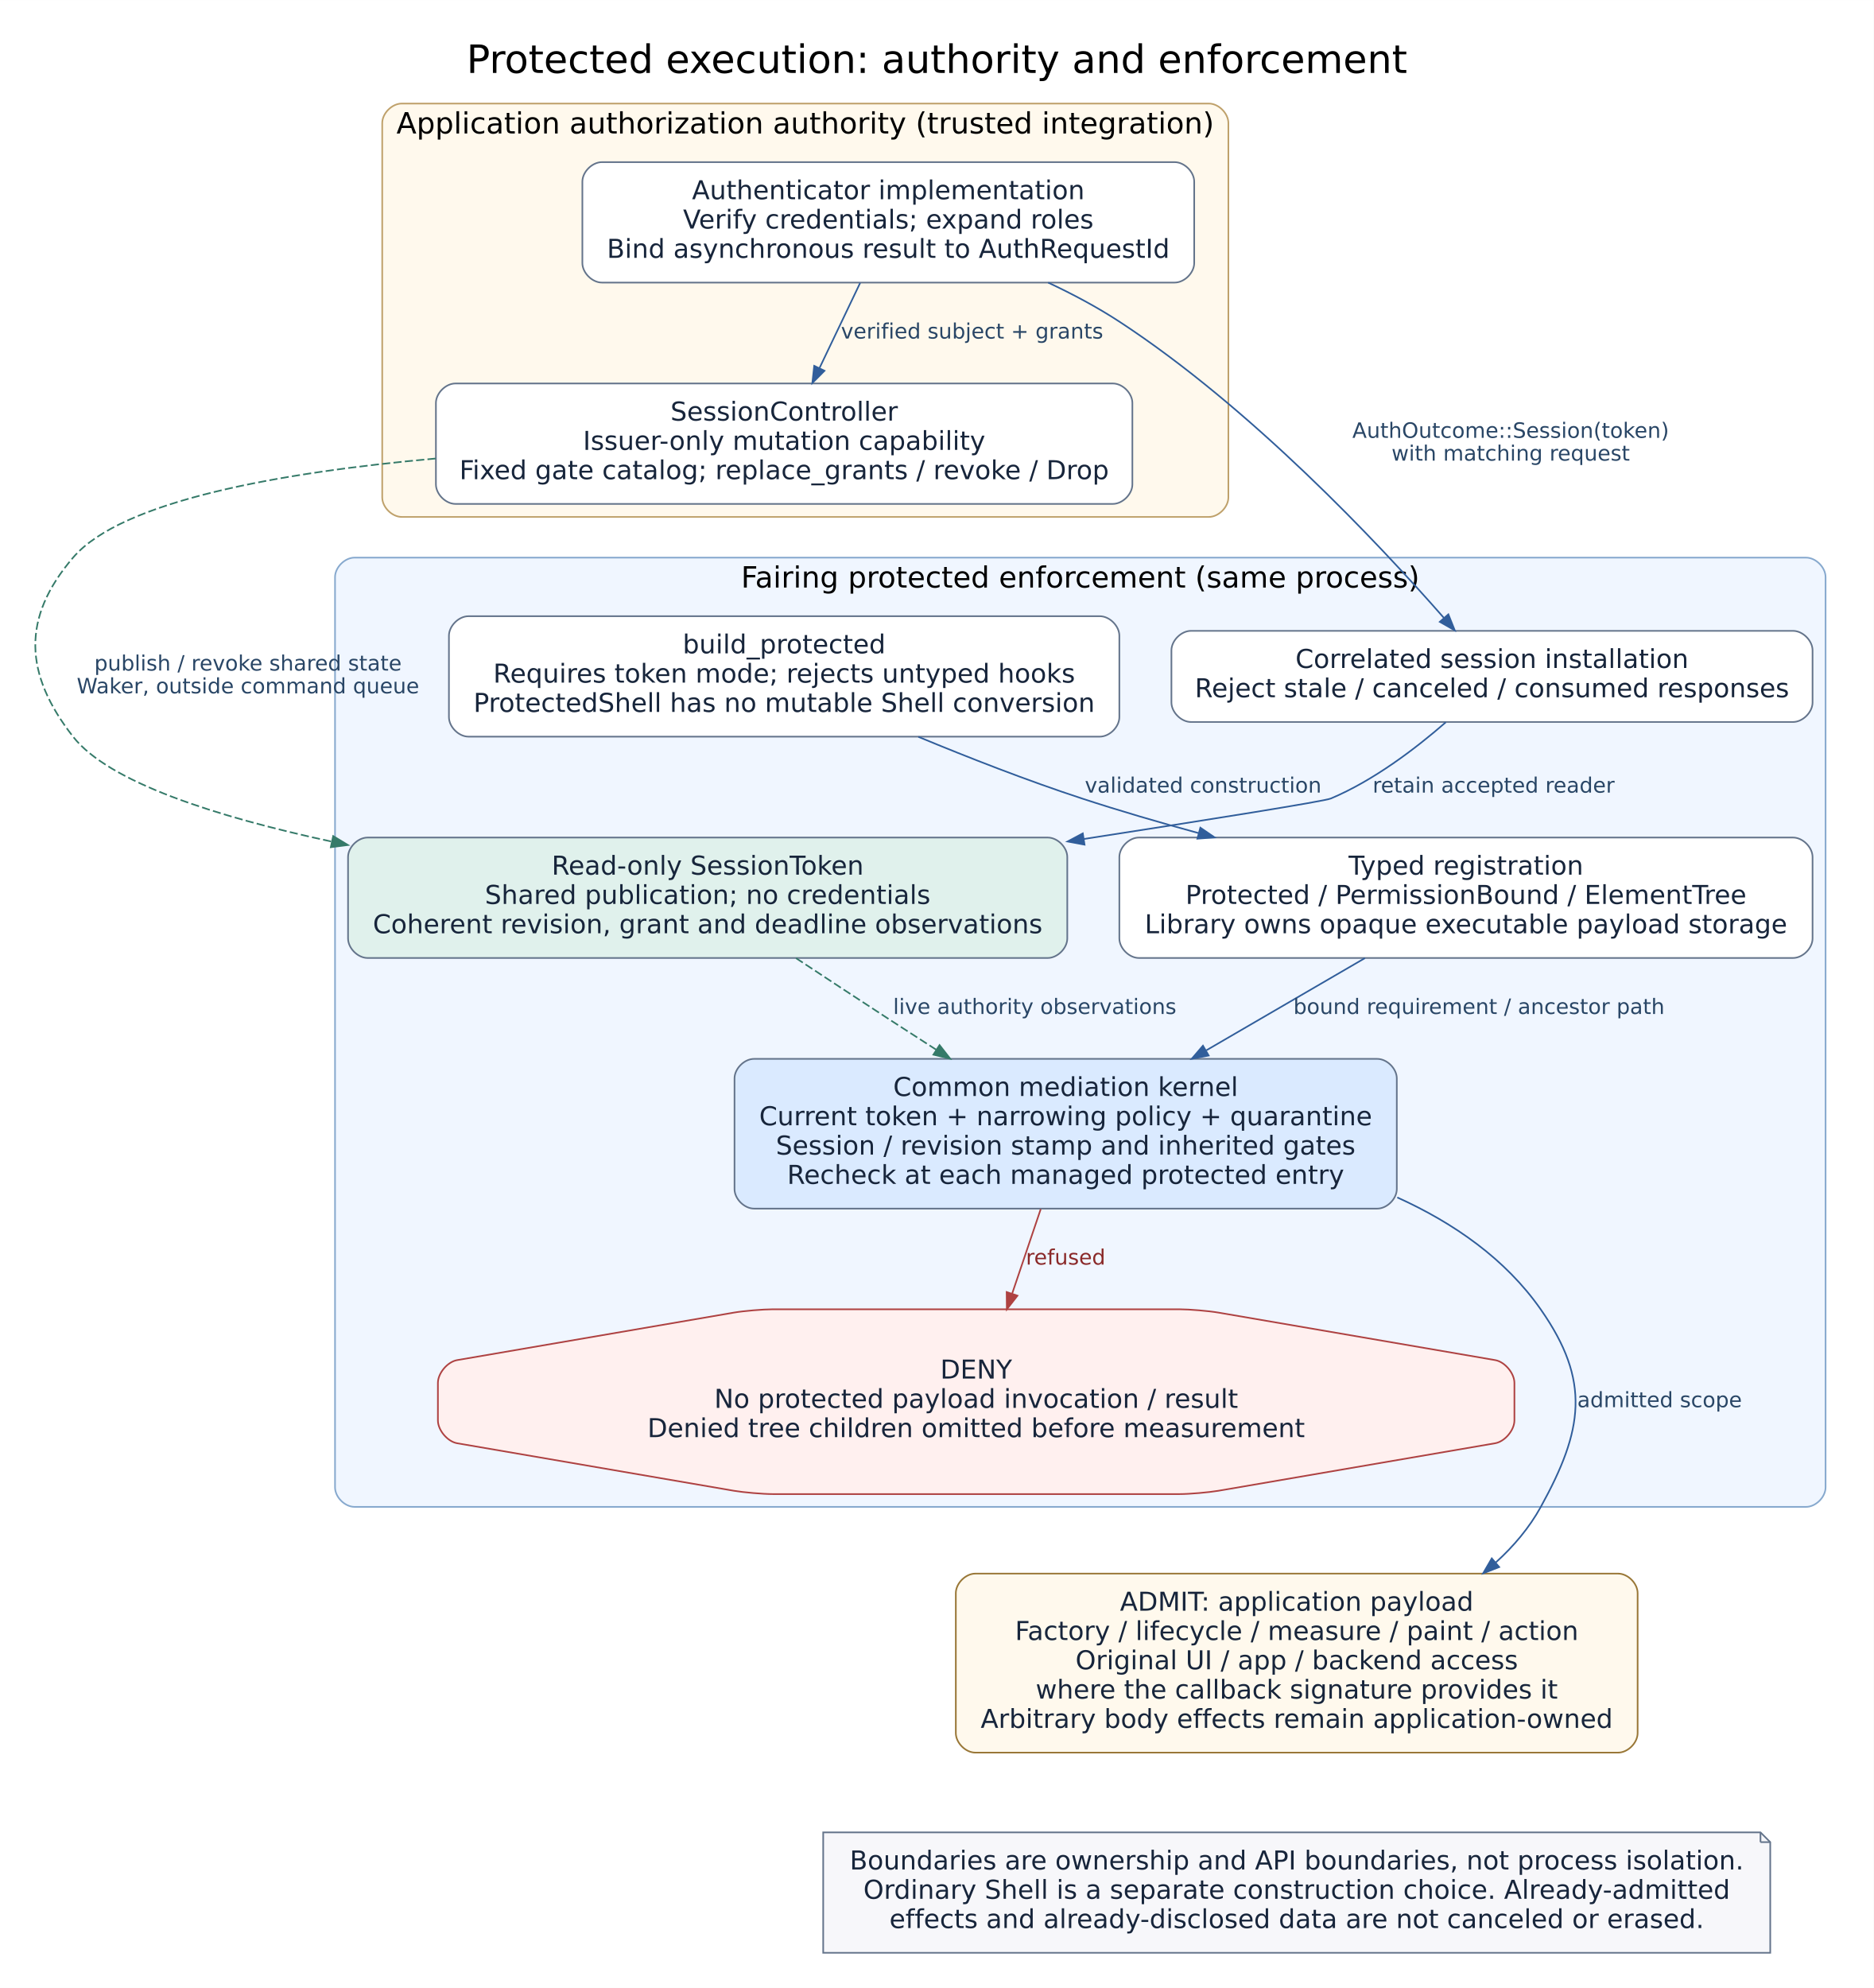
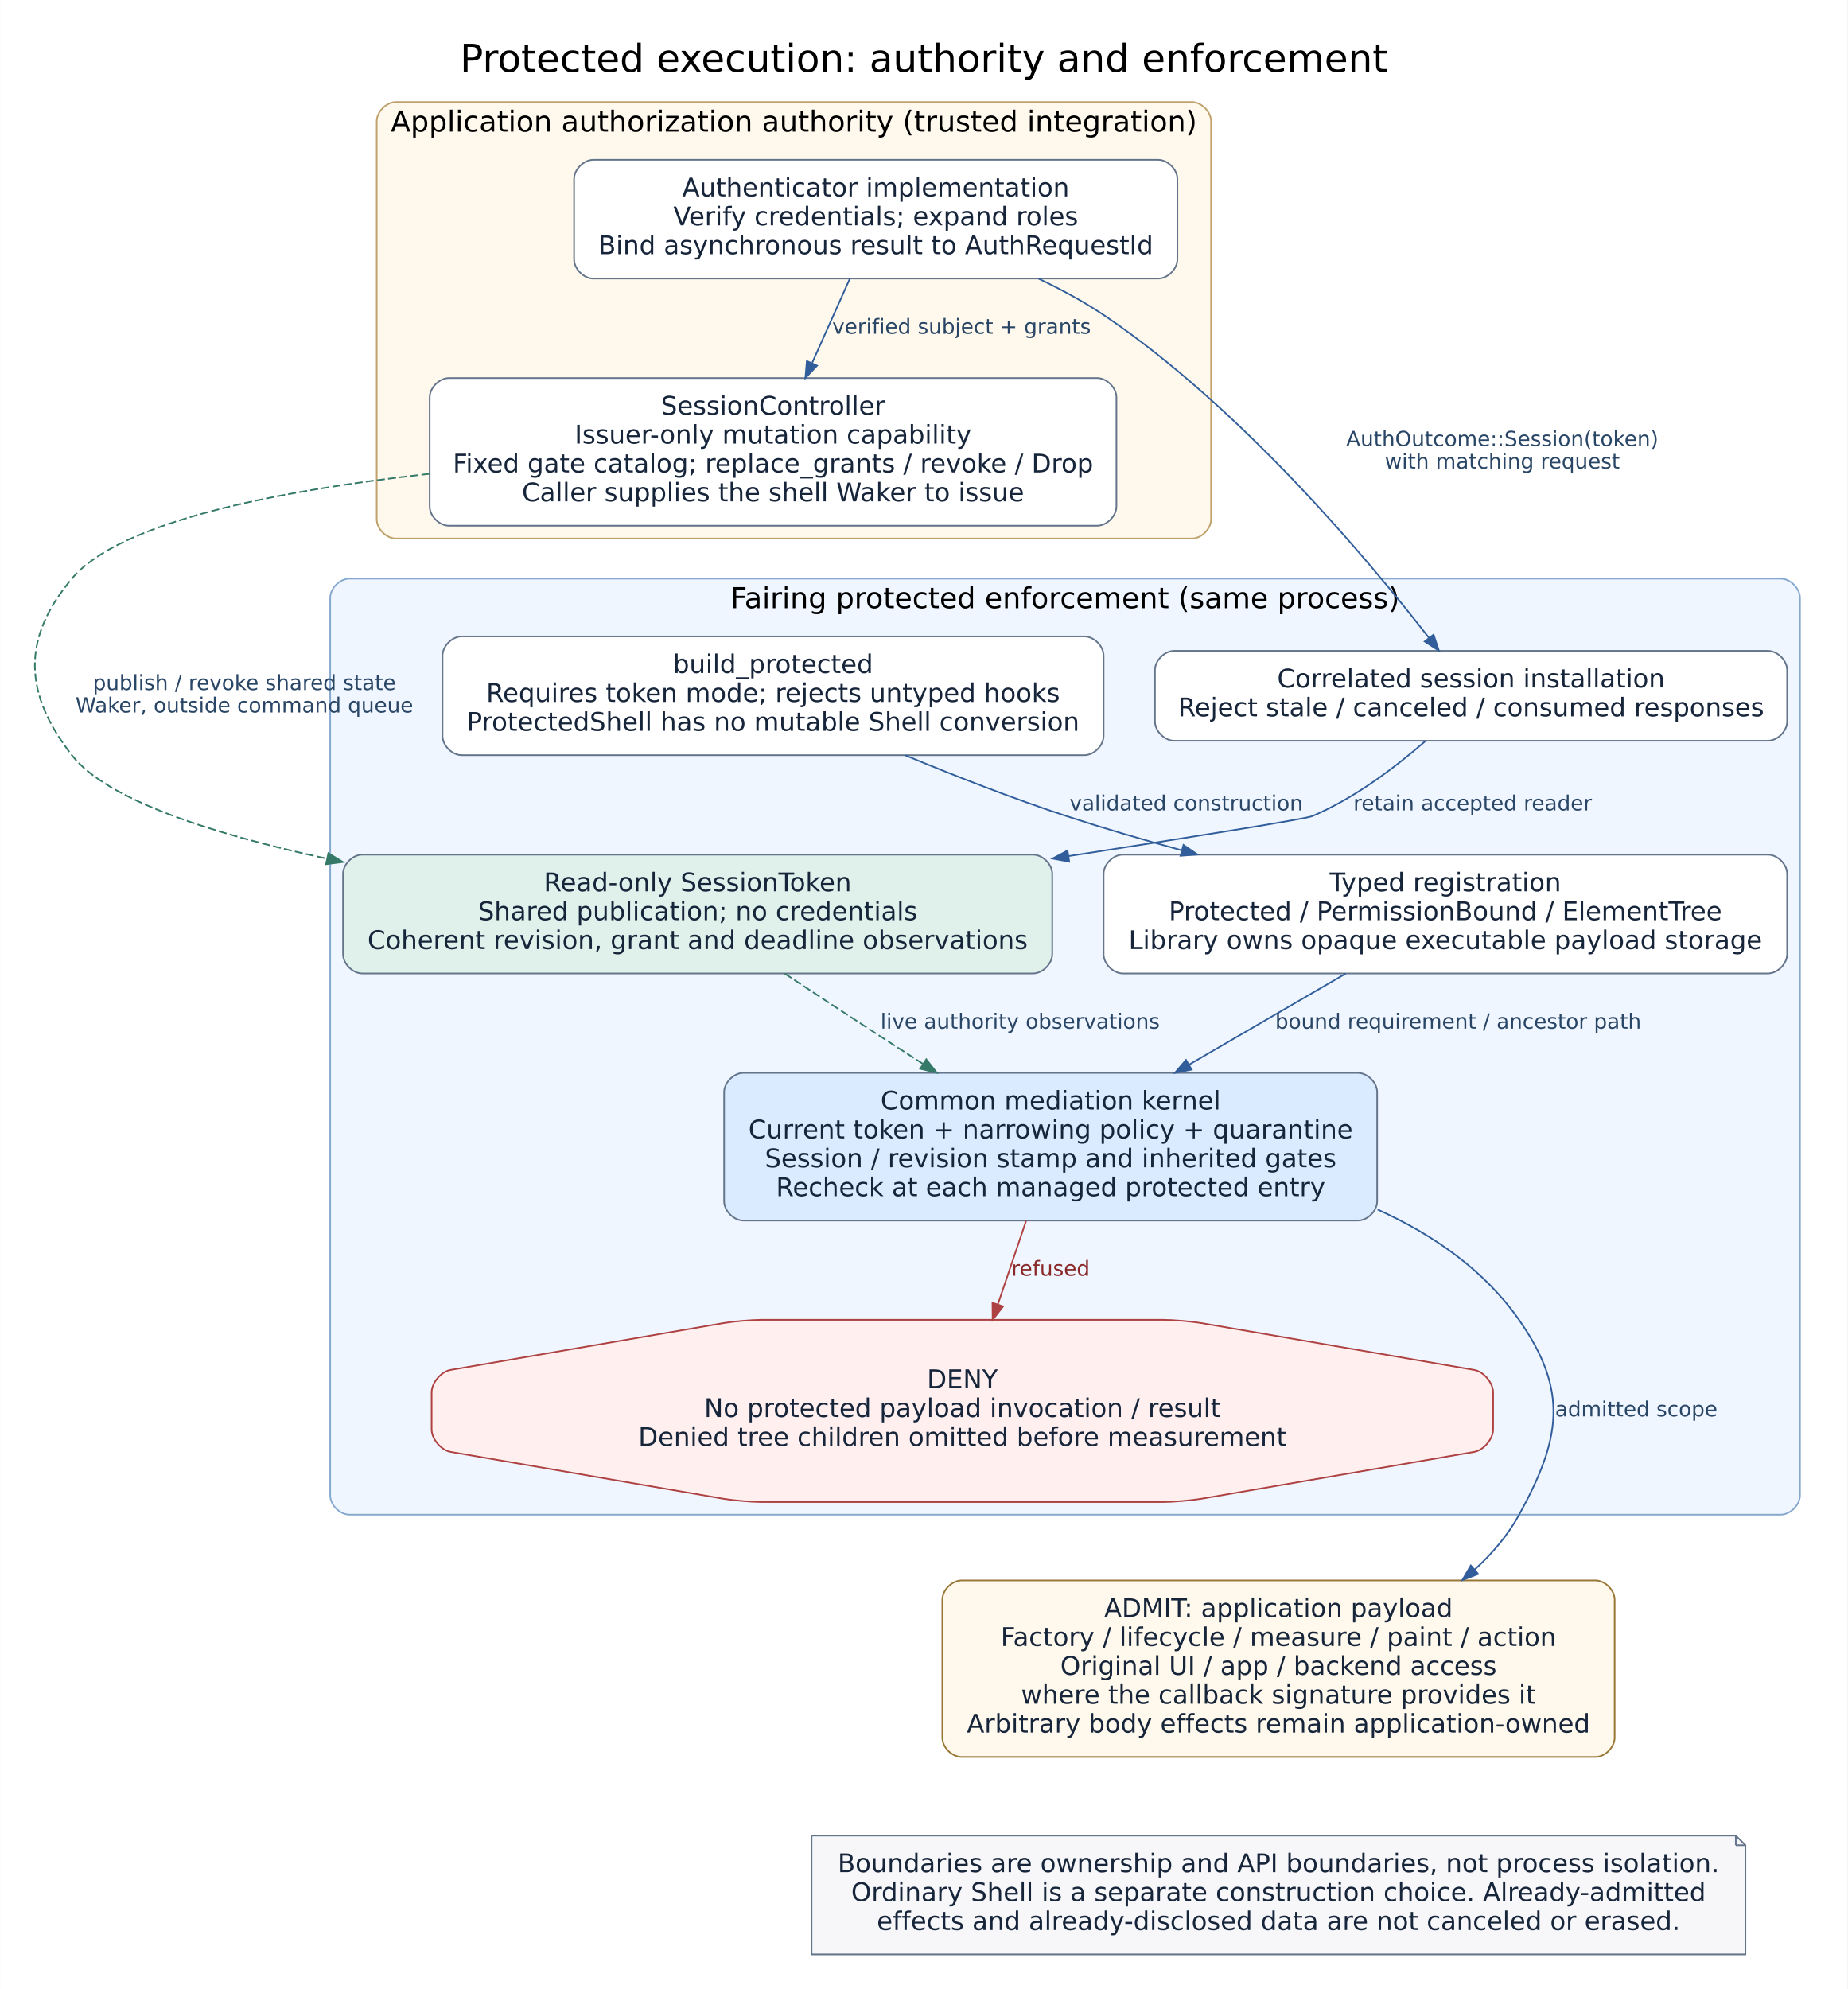
- <svg xmlns="http://www.w3.org/2000/svg" width="1151pt" height="1221pt" viewBox="0.00 0.00 1151.49 1221.47" role="img" aria-labelledby="diagram-title diagram-description">
-   <g id="graph0" class="graph" transform="scale(1 1) rotate(0) translate(21.6 1199.87)">
-     <polygon fill="white" stroke="transparent" points="-21.6,21.6 -21.6,-1199.87 1129.89,-1199.87 1129.89,21.6 -21.6,21.6" />
-     <text text-anchor="middle" x="554.14" y="-1155.07" font-family="DejaVu Sans, Arial, sans-serif" font-size="24.00">Protected execution: authority and enforcement</text>
+ <svg xmlns="http://www.w3.org/2000/svg" width="1151pt" height="1239pt" viewBox="0.00 0.00 1151.33 1239.47" role="img" aria-labelledby="diagram-title diagram-description">
+   <g id="graph0" class="graph" transform="scale(1 1) rotate(0) translate(21.6 1217.87)">
+     <polygon fill="white" stroke="transparent" points="-21.6,21.6 -21.6,-1217.87 1129.73,-1217.87 1129.73,21.6 -21.6,21.6" />
+     <text text-anchor="middle" x="554.06" y="-1173.07" font-family="DejaVu Sans, Arial, sans-serif" font-size="24.00">Protected execution: authority and enforcement</text>
    <g id="clust1" class="cluster">
-       <path fill="#fff9ed" stroke="#bfa16b" d="M225.29,-882.27C225.29,-882.27 721.29,-882.27 721.29,-882.27 727.29,-882.27 733.29,-888.27 733.29,-894.27 733.29,-894.27 733.29,-1124.27 733.29,-1124.27 733.29,-1130.27 727.29,-1136.27 721.29,-1136.27 721.29,-1136.27 225.29,-1136.27 225.29,-1136.27 219.29,-1136.27 213.29,-1130.27 213.29,-1124.27 213.29,-1124.27 213.29,-894.27 213.29,-894.27 213.29,-888.27 219.29,-882.27 225.29,-882.27" />
-       <text text-anchor="middle" x="473.29" y="-1117.87" font-family="DejaVu Sans, Arial, sans-serif" font-size="18.00">Application authorization authority (trusted integration)</text>
+       <path fill="#fff9ed" stroke="#bfa16b" d="M225.13,-882.27C225.13,-882.27 721.13,-882.27 721.13,-882.27 727.13,-882.27 733.13,-888.27 733.13,-894.27 733.13,-894.27 733.13,-1142.27 733.13,-1142.27 733.13,-1148.27 727.13,-1154.27 721.13,-1154.27 721.13,-1154.27 225.13,-1154.27 225.13,-1154.27 219.13,-1154.27 213.13,-1148.27 213.13,-1142.27 213.13,-1142.27 213.13,-894.27 213.13,-894.27 213.13,-888.27 219.13,-882.27 225.13,-882.27" />
+       <text text-anchor="middle" x="473.13" y="-1135.87" font-family="DejaVu Sans, Arial, sans-serif" font-size="18.00">Application authorization authority (trusted integration)</text>
    </g>
    <g id="clust2" class="cluster">
-       <path fill="#f0f6ff" stroke="#87a9ce" d="M196.29,-274C196.29,-274 1088.29,-274 1088.29,-274 1094.29,-274 1100.29,-280 1100.29,-286 1100.29,-286 1100.29,-845.27 1100.29,-845.27 1100.29,-851.27 1094.29,-857.27 1088.29,-857.27 1088.29,-857.27 196.29,-857.27 196.29,-857.27 190.29,-857.27 184.29,-851.27 184.29,-845.27 184.29,-845.27 184.29,-286 184.29,-286 184.29,-280 190.29,-274 196.29,-274" />
-       <text text-anchor="middle" x="642.29" y="-838.87" font-family="DejaVu Sans, Arial, sans-serif" font-size="18.00">Fairing protected enforcement (same process)</text>
+       <path fill="#f0f6ff" stroke="#87a9ce" d="M196.13,-274C196.13,-274 1088.13,-274 1088.13,-274 1094.13,-274 1100.13,-280 1100.13,-286 1100.13,-286 1100.13,-845.27 1100.13,-845.27 1100.13,-851.27 1094.13,-857.27 1088.13,-857.27 1088.13,-857.27 196.13,-857.27 196.13,-857.27 190.13,-857.27 184.13,-851.27 184.13,-845.27 184.13,-845.27 184.13,-286 184.13,-286 184.13,-280 190.13,-274 196.13,-274" />
+       <text text-anchor="middle" x="642.13" y="-838.87" font-family="DejaVu Sans, Arial, sans-serif" font-size="18.00">Fairing protected enforcement (same process)</text>
    </g>
    <g id="node1" class="node">
-       <path fill="#ffffff" stroke="#64748b" d="M700.29,-1100.27C700.29,-1100.27 348.29,-1100.27 348.29,-1100.27 342.29,-1100.27 336.29,-1094.27 336.29,-1088.27 336.29,-1088.27 336.29,-1038.27 336.29,-1038.27 336.29,-1032.27 342.29,-1026.27 348.29,-1026.27 348.29,-1026.27 700.29,-1026.27 700.29,-1026.27 706.29,-1026.27 712.29,-1032.27 712.29,-1038.27 712.29,-1038.27 712.29,-1088.27 712.29,-1088.27 712.29,-1094.27 706.29,-1100.27 700.29,-1100.27" />
-       <text text-anchor="middle" x="524.29" y="-1077.47" font-family="DejaVu Sans, Arial, sans-serif" font-size="16.00" fill="#17253b">Authenticator implementation</text>
-       <text text-anchor="middle" x="524.29" y="-1059.47" font-family="DejaVu Sans, Arial, sans-serif" font-size="16.00" fill="#17253b">Verify credentials; expand roles</text>
-       <text text-anchor="middle" x="524.29" y="-1041.47" font-family="DejaVu Sans, Arial, sans-serif" font-size="16.00" fill="#17253b">Bind asynchronous result to AuthRequestId</text>
+       <path fill="#ffffff" stroke="#64748b" d="M700.13,-1118.27C700.13,-1118.27 348.13,-1118.27 348.13,-1118.27 342.13,-1118.27 336.13,-1112.27 336.13,-1106.27 336.13,-1106.27 336.13,-1056.27 336.13,-1056.27 336.13,-1050.27 342.13,-1044.27 348.13,-1044.27 348.13,-1044.27 700.13,-1044.27 700.13,-1044.27 706.13,-1044.27 712.13,-1050.27 712.13,-1056.27 712.13,-1056.27 712.13,-1106.27 712.13,-1106.27 712.13,-1112.27 706.13,-1118.27 700.13,-1118.27" />
+       <text text-anchor="middle" x="524.13" y="-1095.47" font-family="DejaVu Sans, Arial, sans-serif" font-size="16.00" fill="#17253b">Authenticator implementation</text>
+       <text text-anchor="middle" x="524.13" y="-1077.47" font-family="DejaVu Sans, Arial, sans-serif" font-size="16.00" fill="#17253b">Verify credentials; expand roles</text>
+       <text text-anchor="middle" x="524.13" y="-1059.47" font-family="DejaVu Sans, Arial, sans-serif" font-size="16.00" fill="#17253b">Bind asynchronous result to AuthRequestId</text>
    </g>
    <g id="node2" class="node">
-       <path fill="#ffffff" stroke="#64748b" d="M662.29,-964.27C662.29,-964.27 258.29,-964.27 258.29,-964.27 252.29,-964.27 246.29,-958.27 246.29,-952.27 246.29,-952.27 246.29,-902.27 246.29,-902.27 246.29,-896.27 252.29,-890.27 258.29,-890.27 258.29,-890.27 662.29,-890.27 662.29,-890.27 668.29,-890.27 674.29,-896.27 674.29,-902.27 674.29,-902.27 674.29,-952.27 674.29,-952.27 674.29,-958.27 668.29,-964.27 662.29,-964.27" />
-       <text text-anchor="middle" x="460.29" y="-941.47" font-family="DejaVu Sans, Arial, sans-serif" font-size="16.00" fill="#17253b">SessionController</text>
-       <text text-anchor="middle" x="460.29" y="-923.47" font-family="DejaVu Sans, Arial, sans-serif" font-size="16.00" fill="#17253b">Issuer-only mutation capability</text>
-       <text text-anchor="middle" x="460.29" y="-905.47" font-family="DejaVu Sans, Arial, sans-serif" font-size="16.00" fill="#17253b">Fixed gate catalog; replace_grants / revoke / Drop</text>
+       <path fill="#ffffff" stroke="#64748b" d="M662.13,-982.27C662.13,-982.27 258.13,-982.27 258.13,-982.27 252.13,-982.27 246.13,-976.27 246.13,-970.27 246.13,-970.27 246.13,-902.27 246.13,-902.27 246.13,-896.27 252.13,-890.27 258.13,-890.27 258.13,-890.27 662.13,-890.27 662.13,-890.27 668.13,-890.27 674.13,-896.27 674.13,-902.27 674.13,-902.27 674.13,-970.27 674.13,-970.27 674.13,-976.27 668.13,-982.27 662.13,-982.27" />
+       <text text-anchor="middle" x="460.13" y="-959.47" font-family="DejaVu Sans, Arial, sans-serif" font-size="16.00" fill="#17253b">SessionController</text>
+       <text text-anchor="middle" x="460.13" y="-941.47" font-family="DejaVu Sans, Arial, sans-serif" font-size="16.00" fill="#17253b">Issuer-only mutation capability</text>
+       <text text-anchor="middle" x="460.13" y="-923.47" font-family="DejaVu Sans, Arial, sans-serif" font-size="16.00" fill="#17253b">Fixed gate catalog; replace_grants / revoke / Drop</text>
+       <text text-anchor="middle" x="460.13" y="-905.47" font-family="DejaVu Sans, Arial, sans-serif" font-size="16.00" fill="#17253b">Caller supplies the shell Waker to issue</text>
    </g>
    <g id="edge1" class="edge">
-       <path fill="none" stroke="#315e9b" d="M506.97,-1026.01C499.29,-1009.92 490.16,-990.82 482.03,-973.78" />
-       <polygon fill="#315e9b" stroke="#315e9b" points="485.09,-972.08 477.62,-964.57 478.77,-975.1 485.09,-972.08" />
-       <text text-anchor="middle" x="575.79" y="-991.87" font-family="DejaVu Sans, Arial, sans-serif" font-size="13.00" fill="#294666">verified subject + grants</text>
+       <path fill="none" stroke="#315e9b" d="M507.98,-1044.19C500.88,-1028.34 492.4,-1009.39 484.56,-991.87" />
+       <polygon fill="#315e9b" stroke="#315e9b" points="487.57,-990.02 480.29,-982.32 481.18,-992.88 487.57,-990.02" />
+       <text text-anchor="middle" x="577.63" y="-1009.87" font-family="DejaVu Sans, Arial, sans-serif" font-size="13.00" fill="#294666">verified subject + grants</text>
    </g>
    <g id="node6" class="node">
-       <path fill="#ffffff" stroke="#64748b" d="M1080.29,-812.27C1080.29,-812.27 710.29,-812.27 710.29,-812.27 704.29,-812.27 698.29,-806.27 698.29,-800.27 698.29,-800.27 698.29,-768.27 698.29,-768.27 698.29,-762.27 704.29,-756.27 710.29,-756.27 710.29,-756.27 1080.29,-756.27 1080.29,-756.27 1086.29,-756.27 1092.29,-762.27 1092.29,-768.27 1092.29,-768.27 1092.29,-800.27 1092.29,-800.27 1092.29,-806.27 1086.29,-812.27 1080.29,-812.27" />
-       <text text-anchor="middle" x="895.29" y="-789.47" font-family="DejaVu Sans, Arial, sans-serif" font-size="16.00" fill="#17253b">Correlated session installation</text>
-       <text text-anchor="middle" x="895.29" y="-771.47" font-family="DejaVu Sans, Arial, sans-serif" font-size="16.00" fill="#17253b">Reject stale / canceled / consumed responses</text>
+       <path fill="#ffffff" stroke="#64748b" d="M1080.13,-812.27C1080.13,-812.27 710.13,-812.27 710.13,-812.27 704.13,-812.27 698.13,-806.27 698.13,-800.27 698.13,-800.27 698.13,-768.27 698.13,-768.27 698.13,-762.27 704.13,-756.27 710.13,-756.27 710.13,-756.27 1080.13,-756.27 1080.13,-756.27 1086.13,-756.27 1092.13,-762.27 1092.13,-768.27 1092.13,-768.27 1092.13,-800.27 1092.13,-800.27 1092.13,-806.27 1086.13,-812.27 1080.13,-812.27" />
+       <text text-anchor="middle" x="895.13" y="-789.47" font-family="DejaVu Sans, Arial, sans-serif" font-size="16.00" fill="#17253b">Correlated session installation</text>
+       <text text-anchor="middle" x="895.13" y="-771.47" font-family="DejaVu Sans, Arial, sans-serif" font-size="16.00" fill="#17253b">Reject stale / canceled / consumed responses</text>
    </g>
    <g id="edge9" class="edge">
-       <path fill="none" stroke="#315e9b" d="M622.54,-1026.25C637.66,-1019.16 652.74,-1011.14 666.29,-1002.27 746.89,-949.57 824.8,-866.9 865.69,-820.28" />
-       <polygon fill="#315e9b" stroke="#315e9b" points="868.48,-822.41 872.41,-812.57 863.21,-817.81 868.48,-822.41" />
-       <text text-anchor="middle" x="906.79" y="-930.87" font-family="DejaVu Sans, Arial, sans-serif" font-size="13.00" fill="#294666">AuthOutcome::Session(token)</text>
-       <text text-anchor="middle" x="906.79" y="-916.87" font-family="DejaVu Sans, Arial, sans-serif" font-size="13.00" fill="#294666">with matching request</text>
+       <path fill="none" stroke="#315e9b" d="M625.64,-1044.19C640.41,-1037.19 655.04,-1029.2 668.13,-1020.27 752.24,-962.89 830,-870.43 868.97,-820.31" />
+       <polygon fill="#315e9b" stroke="#315e9b" points="871.77,-822.4 875.11,-812.34 866.23,-818.13 871.77,-822.4" />
+       <text text-anchor="middle" x="914.63" y="-939.87" font-family="DejaVu Sans, Arial, sans-serif" font-size="13.00" fill="#294666">AuthOutcome::Session(token)</text>
+       <text text-anchor="middle" x="914.63" y="-925.87" font-family="DejaVu Sans, Arial, sans-serif" font-size="13.00" fill="#294666">with matching request</text>
    </g>
    <g id="node3" class="node">
-       <path fill="#ffffff" stroke="#64748b" d="M654.29,-821.27C654.29,-821.27 266.29,-821.27 266.29,-821.27 260.29,-821.27 254.29,-815.27 254.29,-809.27 254.29,-809.27 254.29,-759.27 254.29,-759.27 254.29,-753.27 260.29,-747.27 266.29,-747.27 266.29,-747.27 654.29,-747.27 654.29,-747.27 660.29,-747.27 666.29,-753.27 666.29,-759.27 666.29,-759.27 666.29,-809.27 666.29,-809.27 666.29,-815.27 660.29,-821.27 654.29,-821.27" />
-       <text text-anchor="middle" x="460.29" y="-798.47" font-family="DejaVu Sans, Arial, sans-serif" font-size="16.00" fill="#17253b">build_protected</text>
-       <text text-anchor="middle" x="460.29" y="-780.47" font-family="DejaVu Sans, Arial, sans-serif" font-size="16.00" fill="#17253b">Requires token mode; rejects untyped hooks</text>
-       <text text-anchor="middle" x="460.29" y="-762.47" font-family="DejaVu Sans, Arial, sans-serif" font-size="16.00" fill="#17253b">ProtectedShell has no mutable Shell conversion</text>
+       <path fill="#ffffff" stroke="#64748b" d="M654.13,-821.27C654.13,-821.27 266.13,-821.27 266.13,-821.27 260.13,-821.27 254.13,-815.27 254.13,-809.27 254.13,-809.27 254.13,-759.27 254.13,-759.27 254.13,-753.27 260.13,-747.27 266.13,-747.27 266.13,-747.27 654.13,-747.27 654.13,-747.27 660.13,-747.27 666.13,-753.27 666.13,-759.27 666.13,-759.27 666.13,-809.27 666.13,-809.27 666.13,-815.27 660.13,-821.27 654.13,-821.27" />
+       <text text-anchor="middle" x="460.13" y="-798.47" font-family="DejaVu Sans, Arial, sans-serif" font-size="16.00" fill="#17253b">build_protected</text>
+       <text text-anchor="middle" x="460.13" y="-780.47" font-family="DejaVu Sans, Arial, sans-serif" font-size="16.00" fill="#17253b">Requires token mode; rejects untyped hooks</text>
+       <text text-anchor="middle" x="460.13" y="-762.47" font-family="DejaVu Sans, Arial, sans-serif" font-size="16.00" fill="#17253b">ProtectedShell has no mutable Shell conversion</text>
    </g>
    <g id="node5" class="node">
-       <path fill="#e0f1ec" stroke="#64748b" d="M622.29,-685.27C622.29,-685.27 204.29,-685.27 204.29,-685.27 198.29,-685.27 192.29,-679.27 192.29,-673.27 192.29,-673.27 192.29,-623.27 192.29,-623.27 192.29,-617.27 198.29,-611.27 204.29,-611.27 204.29,-611.27 622.29,-611.27 622.29,-611.27 628.29,-611.27 634.29,-617.27 634.29,-623.27 634.29,-623.27 634.29,-673.27 634.29,-673.27 634.29,-679.27 628.29,-685.27 622.29,-685.27" />
-       <text text-anchor="middle" x="413.29" y="-662.47" font-family="DejaVu Sans, Arial, sans-serif" font-size="16.00" fill="#17253b">Read-only SessionToken</text>
-       <text text-anchor="middle" x="413.29" y="-644.47" font-family="DejaVu Sans, Arial, sans-serif" font-size="16.00" fill="#17253b">Shared publication; no credentials</text>
-       <text text-anchor="middle" x="413.29" y="-626.47" font-family="DejaVu Sans, Arial, sans-serif" font-size="16.00" fill="#17253b">Coherent revision, grant and deadline observations</text>
+       <path fill="#e0f1ec" stroke="#64748b" d="M622.13,-685.27C622.13,-685.27 204.13,-685.27 204.13,-685.27 198.13,-685.27 192.13,-679.27 192.13,-673.27 192.13,-673.27 192.13,-623.27 192.13,-623.27 192.13,-617.27 198.13,-611.27 204.13,-611.27 204.13,-611.27 622.13,-611.27 622.13,-611.27 628.13,-611.27 634.13,-617.27 634.13,-623.27 634.13,-623.27 634.13,-673.27 634.13,-673.27 634.13,-679.27 628.13,-685.27 622.13,-685.27" />
+       <text text-anchor="middle" x="413.13" y="-662.47" font-family="DejaVu Sans, Arial, sans-serif" font-size="16.00" fill="#17253b">Read-only SessionToken</text>
+       <text text-anchor="middle" x="413.13" y="-644.47" font-family="DejaVu Sans, Arial, sans-serif" font-size="16.00" fill="#17253b">Shared publication; no credentials</text>
+       <text text-anchor="middle" x="413.13" y="-626.47" font-family="DejaVu Sans, Arial, sans-serif" font-size="16.00" fill="#17253b">Coherent revision, grant and deadline observations</text>
    </g>
    <g id="edge10" class="edge">
-       <path fill="none" stroke="#357a69" stroke-dasharray="5,2" d="M246.08,-918.15C150.71,-909.59 53.17,-892.24 23.29,-857.27 -8.47,-820.11 -6.77,-785.83 23.29,-747.27 45.05,-719.37 110.71,-698.2 182.1,-682.81" />
-       <polygon fill="#357a69" stroke="#357a69" points="183.15,-686.17 192.21,-680.68 181.7,-679.32 183.15,-686.17" />
-       <text text-anchor="middle" x="130.79" y="-787.87" font-family="DejaVu Sans, Arial, sans-serif" font-size="13.00" fill="#294666">publish / revoke shared state</text>
-       <text text-anchor="middle" x="130.79" y="-773.87" font-family="DejaVu Sans, Arial, sans-serif" font-size="13.00" fill="#294666">Waker, outside command queue</text>
+       <path fill="none" stroke="#357a69" stroke-dasharray="5,2" d="M246,-922.61C150.48,-912.04 52.78,-892.69 23.13,-857.27 -8.26,-819.79 -6.94,-785.83 23.13,-747.27 44.88,-719.37 110.55,-698.2 181.94,-682.81" />
+       <polygon fill="#357a69" stroke="#357a69" points="182.99,-686.17 192.05,-680.68 181.54,-679.32 182.99,-686.17" />
+       <text text-anchor="middle" x="130.63" y="-787.87" font-family="DejaVu Sans, Arial, sans-serif" font-size="13.00" fill="#294666">publish / revoke shared state</text>
+       <text text-anchor="middle" x="130.63" y="-773.87" font-family="DejaVu Sans, Arial, sans-serif" font-size="13.00" fill="#294666">Waker, outside command queue</text>
    </g>
    <g id="node4" class="node">
-       <path fill="#ffffff" stroke="#64748b" d="M1080.29,-685.27C1080.29,-685.27 678.29,-685.27 678.29,-685.27 672.29,-685.27 666.29,-679.27 666.29,-673.27 666.29,-673.27 666.29,-623.27 666.29,-623.27 666.29,-617.27 672.29,-611.27 678.29,-611.27 678.29,-611.27 1080.29,-611.27 1080.29,-611.27 1086.29,-611.27 1092.29,-617.27 1092.29,-623.27 1092.29,-623.27 1092.29,-673.27 1092.29,-673.27 1092.29,-679.27 1086.29,-685.27 1080.29,-685.27" />
-       <text text-anchor="middle" x="879.29" y="-662.47" font-family="DejaVu Sans, Arial, sans-serif" font-size="16.00" fill="#17253b">Typed registration</text>
-       <text text-anchor="middle" x="879.29" y="-644.47" font-family="DejaVu Sans, Arial, sans-serif" font-size="16.00" fill="#17253b">Protected / PermissionBound / ElementTree</text>
-       <text text-anchor="middle" x="879.29" y="-626.47" font-family="DejaVu Sans, Arial, sans-serif" font-size="16.00" fill="#17253b">Library owns opaque executable payload storage</text>
+       <path fill="#ffffff" stroke="#64748b" d="M1080.13,-685.27C1080.13,-685.27 678.13,-685.27 678.13,-685.27 672.13,-685.27 666.13,-679.27 666.13,-673.27 666.13,-673.27 666.13,-623.27 666.13,-623.27 666.13,-617.27 672.13,-611.27 678.13,-611.27 678.13,-611.27 1080.13,-611.27 1080.13,-611.27 1086.13,-611.27 1092.13,-617.27 1092.13,-623.27 1092.13,-623.27 1092.13,-673.27 1092.13,-673.27 1092.13,-679.27 1086.13,-685.27 1080.13,-685.27" />
+       <text text-anchor="middle" x="879.13" y="-662.47" font-family="DejaVu Sans, Arial, sans-serif" font-size="16.00" fill="#17253b">Typed registration</text>
+       <text text-anchor="middle" x="879.13" y="-644.47" font-family="DejaVu Sans, Arial, sans-serif" font-size="16.00" fill="#17253b">Protected / PermissionBound / ElementTree</text>
+       <text text-anchor="middle" x="879.13" y="-626.47" font-family="DejaVu Sans, Arial, sans-serif" font-size="16.00" fill="#17253b">Library owns opaque executable payload storage</text>
    </g>
    <g id="edge2" class="edge">
-       <path fill="none" stroke="#315e9b" d="M542.77,-747.16C573.92,-734.25 609.91,-720.21 643.29,-709.27 666.24,-701.75 690.7,-694.6 714.85,-688.03" />
-       <polygon fill="#315e9b" stroke="#315e9b" points="716.07,-691.33 724.82,-685.35 714.25,-684.57 716.07,-691.33" />
-       <text text-anchor="middle" x="717.79" y="-712.87" font-family="DejaVu Sans, Arial, sans-serif" font-size="13.00" fill="#294666">validated construction</text>
+       <path fill="none" stroke="#315e9b" d="M542.6,-747.16C573.76,-734.25 609.75,-720.21 643.13,-709.27 666.08,-701.75 690.54,-694.6 714.69,-688.03" />
+       <polygon fill="#315e9b" stroke="#315e9b" points="715.91,-691.33 724.65,-685.35 714.09,-684.57 715.91,-691.33" />
+       <text text-anchor="middle" x="717.63" y="-712.87" font-family="DejaVu Sans, Arial, sans-serif" font-size="13.00" fill="#294666">validated construction</text>
    </g>
    <g id="node7" class="node">
-       <path fill="#daeaff" stroke="#64748b" d="M824.79,-549.27C824.79,-549.27 441.79,-549.27 441.79,-549.27 435.79,-549.27 429.79,-543.27 429.79,-537.27 429.79,-537.27 429.79,-469.27 429.79,-469.27 429.79,-463.27 435.79,-457.27 441.79,-457.27 441.79,-457.27 824.79,-457.27 824.79,-457.27 830.79,-457.27 836.79,-463.27 836.79,-469.27 836.79,-469.27 836.79,-537.27 836.79,-537.27 836.79,-543.27 830.79,-549.27 824.79,-549.27" />
-       <text text-anchor="middle" x="633.29" y="-526.47" font-family="DejaVu Sans, Arial, sans-serif" font-size="16.00" fill="#17253b">Common mediation kernel</text>
-       <text text-anchor="middle" x="633.29" y="-508.47" font-family="DejaVu Sans, Arial, sans-serif" font-size="16.00" fill="#17253b">Current token + narrowing policy + quarantine</text>
-       <text text-anchor="middle" x="633.29" y="-490.47" font-family="DejaVu Sans, Arial, sans-serif" font-size="16.00" fill="#17253b">Session / revision stamp and inherited gates</text>
-       <text text-anchor="middle" x="633.29" y="-472.47" font-family="DejaVu Sans, Arial, sans-serif" font-size="16.00" fill="#17253b">Recheck at each managed protected entry</text>
+       <path fill="#daeaff" stroke="#64748b" d="M824.63,-549.27C824.63,-549.27 441.63,-549.27 441.63,-549.27 435.63,-549.27 429.63,-543.27 429.63,-537.27 429.63,-537.27 429.63,-469.27 429.63,-469.27 429.63,-463.27 435.63,-457.27 441.63,-457.27 441.63,-457.27 824.63,-457.27 824.63,-457.27 830.63,-457.27 836.63,-463.27 836.63,-469.27 836.63,-469.27 836.63,-537.27 836.63,-537.27 836.63,-543.27 830.63,-549.27 824.63,-549.27" />
+       <text text-anchor="middle" x="633.13" y="-526.47" font-family="DejaVu Sans, Arial, sans-serif" font-size="16.00" fill="#17253b">Common mediation kernel</text>
+       <text text-anchor="middle" x="633.13" y="-508.47" font-family="DejaVu Sans, Arial, sans-serif" font-size="16.00" fill="#17253b">Current token + narrowing policy + quarantine</text>
+       <text text-anchor="middle" x="633.13" y="-490.47" font-family="DejaVu Sans, Arial, sans-serif" font-size="16.00" fill="#17253b">Session / revision stamp and inherited gates</text>
+       <text text-anchor="middle" x="633.13" y="-472.47" font-family="DejaVu Sans, Arial, sans-serif" font-size="16.00" fill="#17253b">Recheck at each managed protected entry</text>
    </g>
    <g id="edge4" class="edge">
-       <path fill="none" stroke="#315e9b" d="M817.21,-611.19C787.68,-594.02 751.88,-573.21 719.74,-554.53" />
-       <polygon fill="#315e9b" stroke="#315e9b" points="721.18,-551.32 710.78,-549.32 717.66,-557.37 721.18,-551.32" />
-       <text text-anchor="middle" x="887.29" y="-576.87" font-family="DejaVu Sans, Arial, sans-serif" font-size="13.00" fill="#294666">bound requirement / ancestor path</text>
+       <path fill="none" stroke="#315e9b" d="M817.05,-611.19C787.52,-594.02 751.71,-573.21 719.57,-554.53" />
+       <polygon fill="#315e9b" stroke="#315e9b" points="721.02,-551.32 710.61,-549.32 717.5,-557.37 721.02,-551.32" />
+       <text text-anchor="middle" x="887.13" y="-576.87" font-family="DejaVu Sans, Arial, sans-serif" font-size="13.00" fill="#294666">bound requirement / ancestor path</text>
    </g>
    <g id="edge5" class="edge">
-       <path fill="none" stroke="#357a69" stroke-dasharray="5,2" d="M467.58,-611.16C485.88,-599.06 506.43,-585.53 525.29,-573.27 534.53,-567.27 544.23,-561.01 553.87,-554.82" />
-       <polygon fill="#357a69" stroke="#357a69" points="555.79,-557.75 562.31,-549.4 552.01,-551.86 555.79,-557.75" />
-       <text text-anchor="middle" x="614.29" y="-576.87" font-family="DejaVu Sans, Arial, sans-serif" font-size="13.00" fill="#294666">live authority observations</text>
+       <path fill="none" stroke="#357a69" stroke-dasharray="5,2" d="M467.42,-611.16C485.71,-599.06 506.27,-585.53 525.13,-573.27 534.36,-567.27 544.06,-561.01 553.71,-554.82" />
+       <polygon fill="#357a69" stroke="#357a69" points="555.62,-557.75 562.15,-549.4 551.84,-551.86 555.62,-557.75" />
+       <text text-anchor="middle" x="614.13" y="-576.87" font-family="DejaVu Sans, Arial, sans-serif" font-size="13.00" fill="#294666">live authority observations</text>
    </g>
    <g id="edge3" class="edge">
-       <path fill="none" stroke="#315e9b" d="M866.9,-756.11C848.29,-739.89 822.59,-720.35 796.29,-709.27 792.09,-707.51 722.97,-696.51 644.58,-684.4" />
-       <polygon fill="#315e9b" stroke="#315e9b" points="644.89,-680.9 634.47,-682.84 643.82,-687.82 644.89,-680.9" />
-       <text text-anchor="middle" x="896.29" y="-712.87" font-family="DejaVu Sans, Arial, sans-serif" font-size="13.00" fill="#294666">retain accepted reader</text>
+       <path fill="none" stroke="#315e9b" d="M866.74,-756.11C848.12,-739.89 822.43,-720.35 796.13,-709.27 791.93,-707.51 722.81,-696.51 644.41,-684.4" />
+       <polygon fill="#315e9b" stroke="#315e9b" points="644.72,-680.9 634.31,-682.84 643.66,-687.82 644.72,-680.9" />
+       <text text-anchor="middle" x="896.13" y="-712.87" font-family="DejaVu Sans, Arial, sans-serif" font-size="13.00" fill="#294666">retain accepted reader</text>
    </g>
    <g id="node8" class="node">
-       <path fill="#fff0ef" stroke="#ae4242" d="M909.07,-327.12C909.07,-327.12 909.07,-350.15 909.07,-350.15 909.07,-356.15 903.15,-363.17 897.24,-364.18 897.24,-364.18 727.13,-393.38 727.13,-393.38 721.22,-394.4 709.3,-395.41 703.3,-395.41 703.3,-395.41 453.28,-395.41 453.28,-395.41 447.28,-395.41 435.36,-394.4 429.45,-393.38 429.45,-393.38 259.34,-364.18 259.34,-364.18 253.43,-363.17 247.51,-356.15 247.51,-350.15 247.51,-350.15 247.51,-327.12 247.51,-327.12 247.51,-321.12 253.43,-314.11 259.34,-313.09 259.34,-313.09 429.45,-283.89 429.45,-283.89 435.36,-282.88 447.28,-281.86 453.28,-281.86 453.28,-281.86 703.3,-281.86 703.3,-281.86 709.3,-281.86 721.22,-282.88 727.13,-283.89 727.13,-283.89 897.24,-313.09 897.24,-313.09 903.15,-314.11 909.07,-321.12 909.07,-327.12" />
-       <text text-anchor="middle" x="578.29" y="-352.84" font-family="DejaVu Sans, Arial, sans-serif" font-size="16.00" fill="#17253b">DENY</text>
-       <text text-anchor="middle" x="578.29" y="-334.84" font-family="DejaVu Sans, Arial, sans-serif" font-size="16.00" fill="#17253b">No protected payload invocation / result</text>
-       <text text-anchor="middle" x="578.29" y="-316.84" font-family="DejaVu Sans, Arial, sans-serif" font-size="16.00" fill="#17253b">Denied tree children omitted before measurement</text>
+       <path fill="#fff0ef" stroke="#ae4242" d="M908.9,-327.12C908.9,-327.12 908.9,-350.15 908.9,-350.15 908.9,-356.15 902.99,-363.17 897.08,-364.18 897.08,-364.18 726.97,-393.38 726.97,-393.38 721.05,-394.4 709.14,-395.41 703.14,-395.41 703.14,-395.41 453.11,-395.41 453.11,-395.41 447.11,-395.41 435.2,-394.4 429.29,-393.38 429.29,-393.38 259.18,-364.18 259.18,-364.18 253.26,-363.17 247.35,-356.15 247.35,-350.15 247.35,-350.15 247.35,-327.12 247.35,-327.12 247.35,-321.12 253.26,-314.11 259.18,-313.09 259.18,-313.09 429.29,-283.89 429.29,-283.89 435.2,-282.88 447.11,-281.86 453.11,-281.86 453.11,-281.86 703.14,-281.86 703.14,-281.86 709.14,-281.86 721.05,-282.88 726.97,-283.89 726.97,-283.89 897.08,-313.09 897.08,-313.09 902.99,-314.11 908.9,-321.12 908.9,-327.12" />
+       <text text-anchor="middle" x="578.13" y="-352.84" font-family="DejaVu Sans, Arial, sans-serif" font-size="16.00" fill="#17253b">DENY</text>
+       <text text-anchor="middle" x="578.13" y="-334.84" font-family="DejaVu Sans, Arial, sans-serif" font-size="16.00" fill="#17253b">No protected payload invocation / result</text>
+       <text text-anchor="middle" x="578.13" y="-316.84" font-family="DejaVu Sans, Arial, sans-serif" font-size="16.00" fill="#17253b">Denied tree children omitted before measurement</text>
    </g>
    <g id="edge6" class="edge">
-       <path fill="none" stroke="#ae4242" d="M617.97,-456.97C612.52,-440.87 606.28,-422.41 600.39,-404.98" />
-       <polygon fill="#ae4242" stroke="#ae4242" points="603.67,-403.77 597.15,-395.41 597.04,-406.01 603.67,-403.77" />
-       <text text-anchor="middle" x="633.29" y="-422.87" font-family="DejaVu Sans, Arial, sans-serif" font-size="13.00" fill="#8a2929">refused</text>
+       <path fill="none" stroke="#ae4242" d="M617.81,-456.97C612.36,-440.87 606.12,-422.41 600.22,-404.98" />
+       <polygon fill="#ae4242" stroke="#ae4242" points="603.51,-403.77 596.99,-395.41 596.88,-406.01 603.51,-403.77" />
+       <text text-anchor="middle" x="633.13" y="-422.87" font-family="DejaVu Sans, Arial, sans-serif" font-size="13.00" fill="#8a2929">refused</text>
    </g>
    <g id="node9" class="node">
-       <path fill="#fff9ed" stroke="#997737" d="M972.79,-233C972.79,-233 577.79,-233 577.79,-233 571.79,-233 565.79,-227 565.79,-221 565.79,-221 565.79,-135 565.79,-135 565.79,-129 571.79,-123 577.79,-123 577.79,-123 972.79,-123 972.79,-123 978.79,-123 984.79,-129 984.79,-135 984.79,-135 984.79,-221 984.79,-221 984.79,-227 978.79,-233 972.79,-233" />
-       <text text-anchor="middle" x="775.29" y="-210.2" font-family="DejaVu Sans, Arial, sans-serif" font-size="16.00" fill="#17253b">ADMIT: application payload</text>
-       <text text-anchor="middle" x="775.29" y="-192.2" font-family="DejaVu Sans, Arial, sans-serif" font-size="16.00" fill="#17253b">Factory / lifecycle / measure / paint / action</text>
-       <text text-anchor="middle" x="775.29" y="-174.2" font-family="DejaVu Sans, Arial, sans-serif" font-size="16.00" fill="#17253b">Original UI / app / backend access</text>
-       <text text-anchor="middle" x="775.29" y="-156.2" font-family="DejaVu Sans, Arial, sans-serif" font-size="16.00" fill="#17253b">where the callback signature provides it</text>
-       <text text-anchor="middle" x="775.29" y="-138.2" font-family="DejaVu Sans, Arial, sans-serif" font-size="16.00" fill="#17253b">Arbitrary body effects remain application-owned</text>
+       <path fill="#fff9ed" stroke="#997737" d="M972.63,-233C972.63,-233 577.63,-233 577.63,-233 571.63,-233 565.63,-227 565.63,-221 565.63,-221 565.63,-135 565.63,-135 565.63,-129 571.63,-123 577.63,-123 577.63,-123 972.63,-123 972.63,-123 978.63,-123 984.63,-129 984.63,-135 984.63,-135 984.63,-221 984.63,-221 984.63,-227 978.63,-233 972.63,-233" />
+       <text text-anchor="middle" x="775.13" y="-210.2" font-family="DejaVu Sans, Arial, sans-serif" font-size="16.00" fill="#17253b">ADMIT: application payload</text>
+       <text text-anchor="middle" x="775.13" y="-192.2" font-family="DejaVu Sans, Arial, sans-serif" font-size="16.00" fill="#17253b">Factory / lifecycle / measure / paint / action</text>
+       <text text-anchor="middle" x="775.13" y="-174.2" font-family="DejaVu Sans, Arial, sans-serif" font-size="16.00" fill="#17253b">Original UI / app / backend access</text>
+       <text text-anchor="middle" x="775.13" y="-156.2" font-family="DejaVu Sans, Arial, sans-serif" font-size="16.00" fill="#17253b">where the callback signature provides it</text>
+       <text text-anchor="middle" x="775.13" y="-138.2" font-family="DejaVu Sans, Arial, sans-serif" font-size="16.00" fill="#17253b">Arbitrary body effects remain application-owned</text>
    </g>
    <g id="edge11" class="edge">
-       <path fill="none" stroke="#315e9b" d="M837.09,-464.13C871.78,-448.45 903.57,-426.37 925.29,-395.27 956.16,-351.09 951.28,-321.22 925.29,-274 918.23,-261.16 908.61,-249.82 897.64,-239.86" />
-       <polygon fill="#315e9b" stroke="#315e9b" points="899.72,-237.02 889.85,-233.18 895.16,-242.34 899.72,-237.02" />
-       <text text-anchor="middle" x="998.29" y="-335.24" font-family="DejaVu Sans, Arial, sans-serif" font-size="13.00" fill="#294666">admitted scope</text>
+       <path fill="none" stroke="#315e9b" d="M836.92,-464.13C871.62,-448.45 903.41,-426.37 925.13,-395.27 955.99,-351.09 951.11,-321.22 925.13,-274 918.06,-261.16 908.45,-249.82 897.48,-239.86" />
+       <polygon fill="#315e9b" stroke="#315e9b" points="899.55,-237.02 889.68,-233.18 895,-242.34 899.55,-237.02" />
+       <text text-anchor="middle" x="998.13" y="-335.24" font-family="DejaVu Sans, Arial, sans-serif" font-size="13.00" fill="#294666">admitted scope</text>
    </g>
    <g id="node10" class="node">
-       <polygon fill="#f7f7fa" stroke="#64748b" points="1060.29,-74 484.29,-74 484.29,0 1066.29,0 1066.29,-68 1060.29,-74" />
-       <polyline fill="none" stroke="#64748b" points="1060.29,-74 1060.29,-68 " />
-       <polyline fill="none" stroke="#64748b" points="1066.29,-68 1060.29,-68 " />
-       <text text-anchor="middle" x="775.29" y="-51.2" font-family="DejaVu Sans, Arial, sans-serif" font-size="16.00" fill="#17253b">Boundaries are ownership and API boundaries, not process isolation.</text>
-       <text text-anchor="middle" x="775.29" y="-33.2" font-family="DejaVu Sans, Arial, sans-serif" font-size="16.00" fill="#17253b">Ordinary Shell is a separate construction choice. Already-admitted</text>
-       <text text-anchor="middle" x="775.29" y="-15.2" font-family="DejaVu Sans, Arial, sans-serif" font-size="16.00" fill="#17253b">effects and already-disclosed data are not canceled or erased.</text>
+       <polygon fill="#f7f7fa" stroke="#64748b" points="1060.13,-74 484.13,-74 484.13,0 1066.13,0 1066.13,-68 1060.13,-74" />
+       <polyline fill="none" stroke="#64748b" points="1060.13,-74 1060.13,-68 " />
+       <polyline fill="none" stroke="#64748b" points="1066.13,-68 1060.13,-68 " />
+       <text text-anchor="middle" x="775.13" y="-51.2" font-family="DejaVu Sans, Arial, sans-serif" font-size="16.00" fill="#17253b">Boundaries are ownership and API boundaries, not process isolation.</text>
+       <text text-anchor="middle" x="775.13" y="-33.2" font-family="DejaVu Sans, Arial, sans-serif" font-size="16.00" fill="#17253b">Ordinary Shell is a separate construction choice. Already-admitted</text>
+       <text text-anchor="middle" x="775.13" y="-15.2" font-family="DejaVu Sans, Arial, sans-serif" font-size="16.00" fill="#17253b">effects and already-disclosed data are not canceled or erased.</text>
    </g>
  </g>
</svg>
